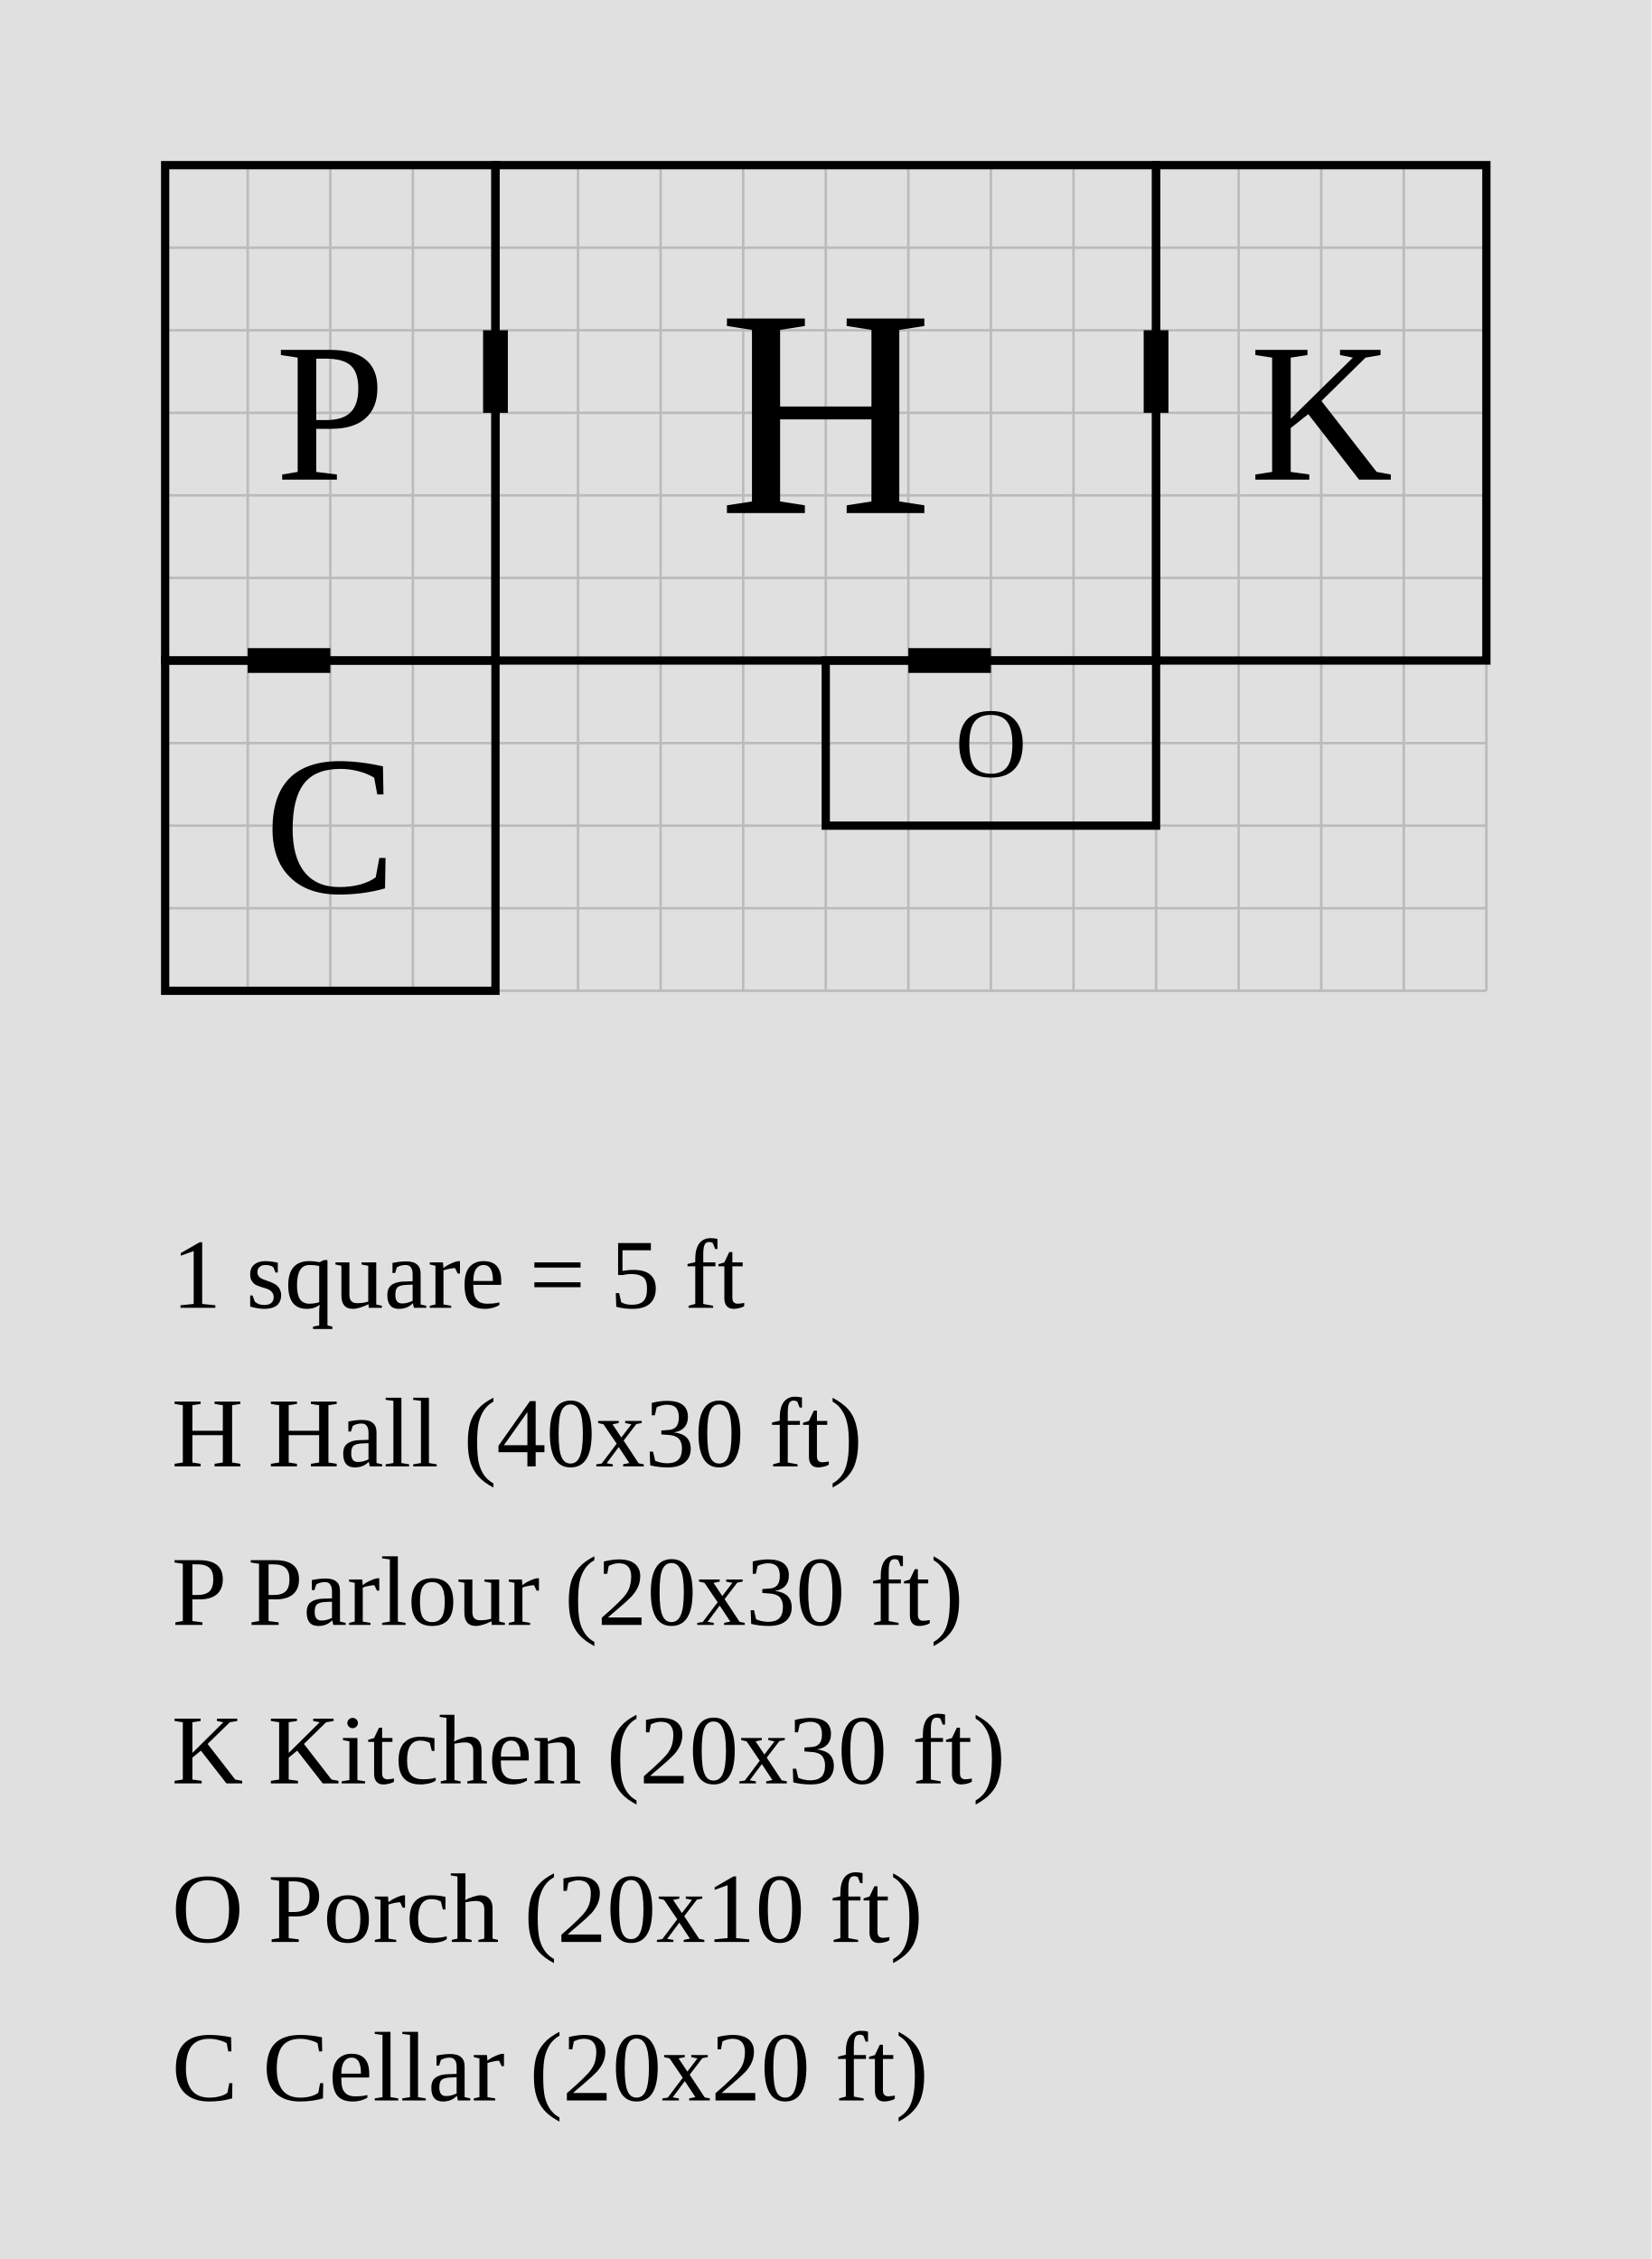
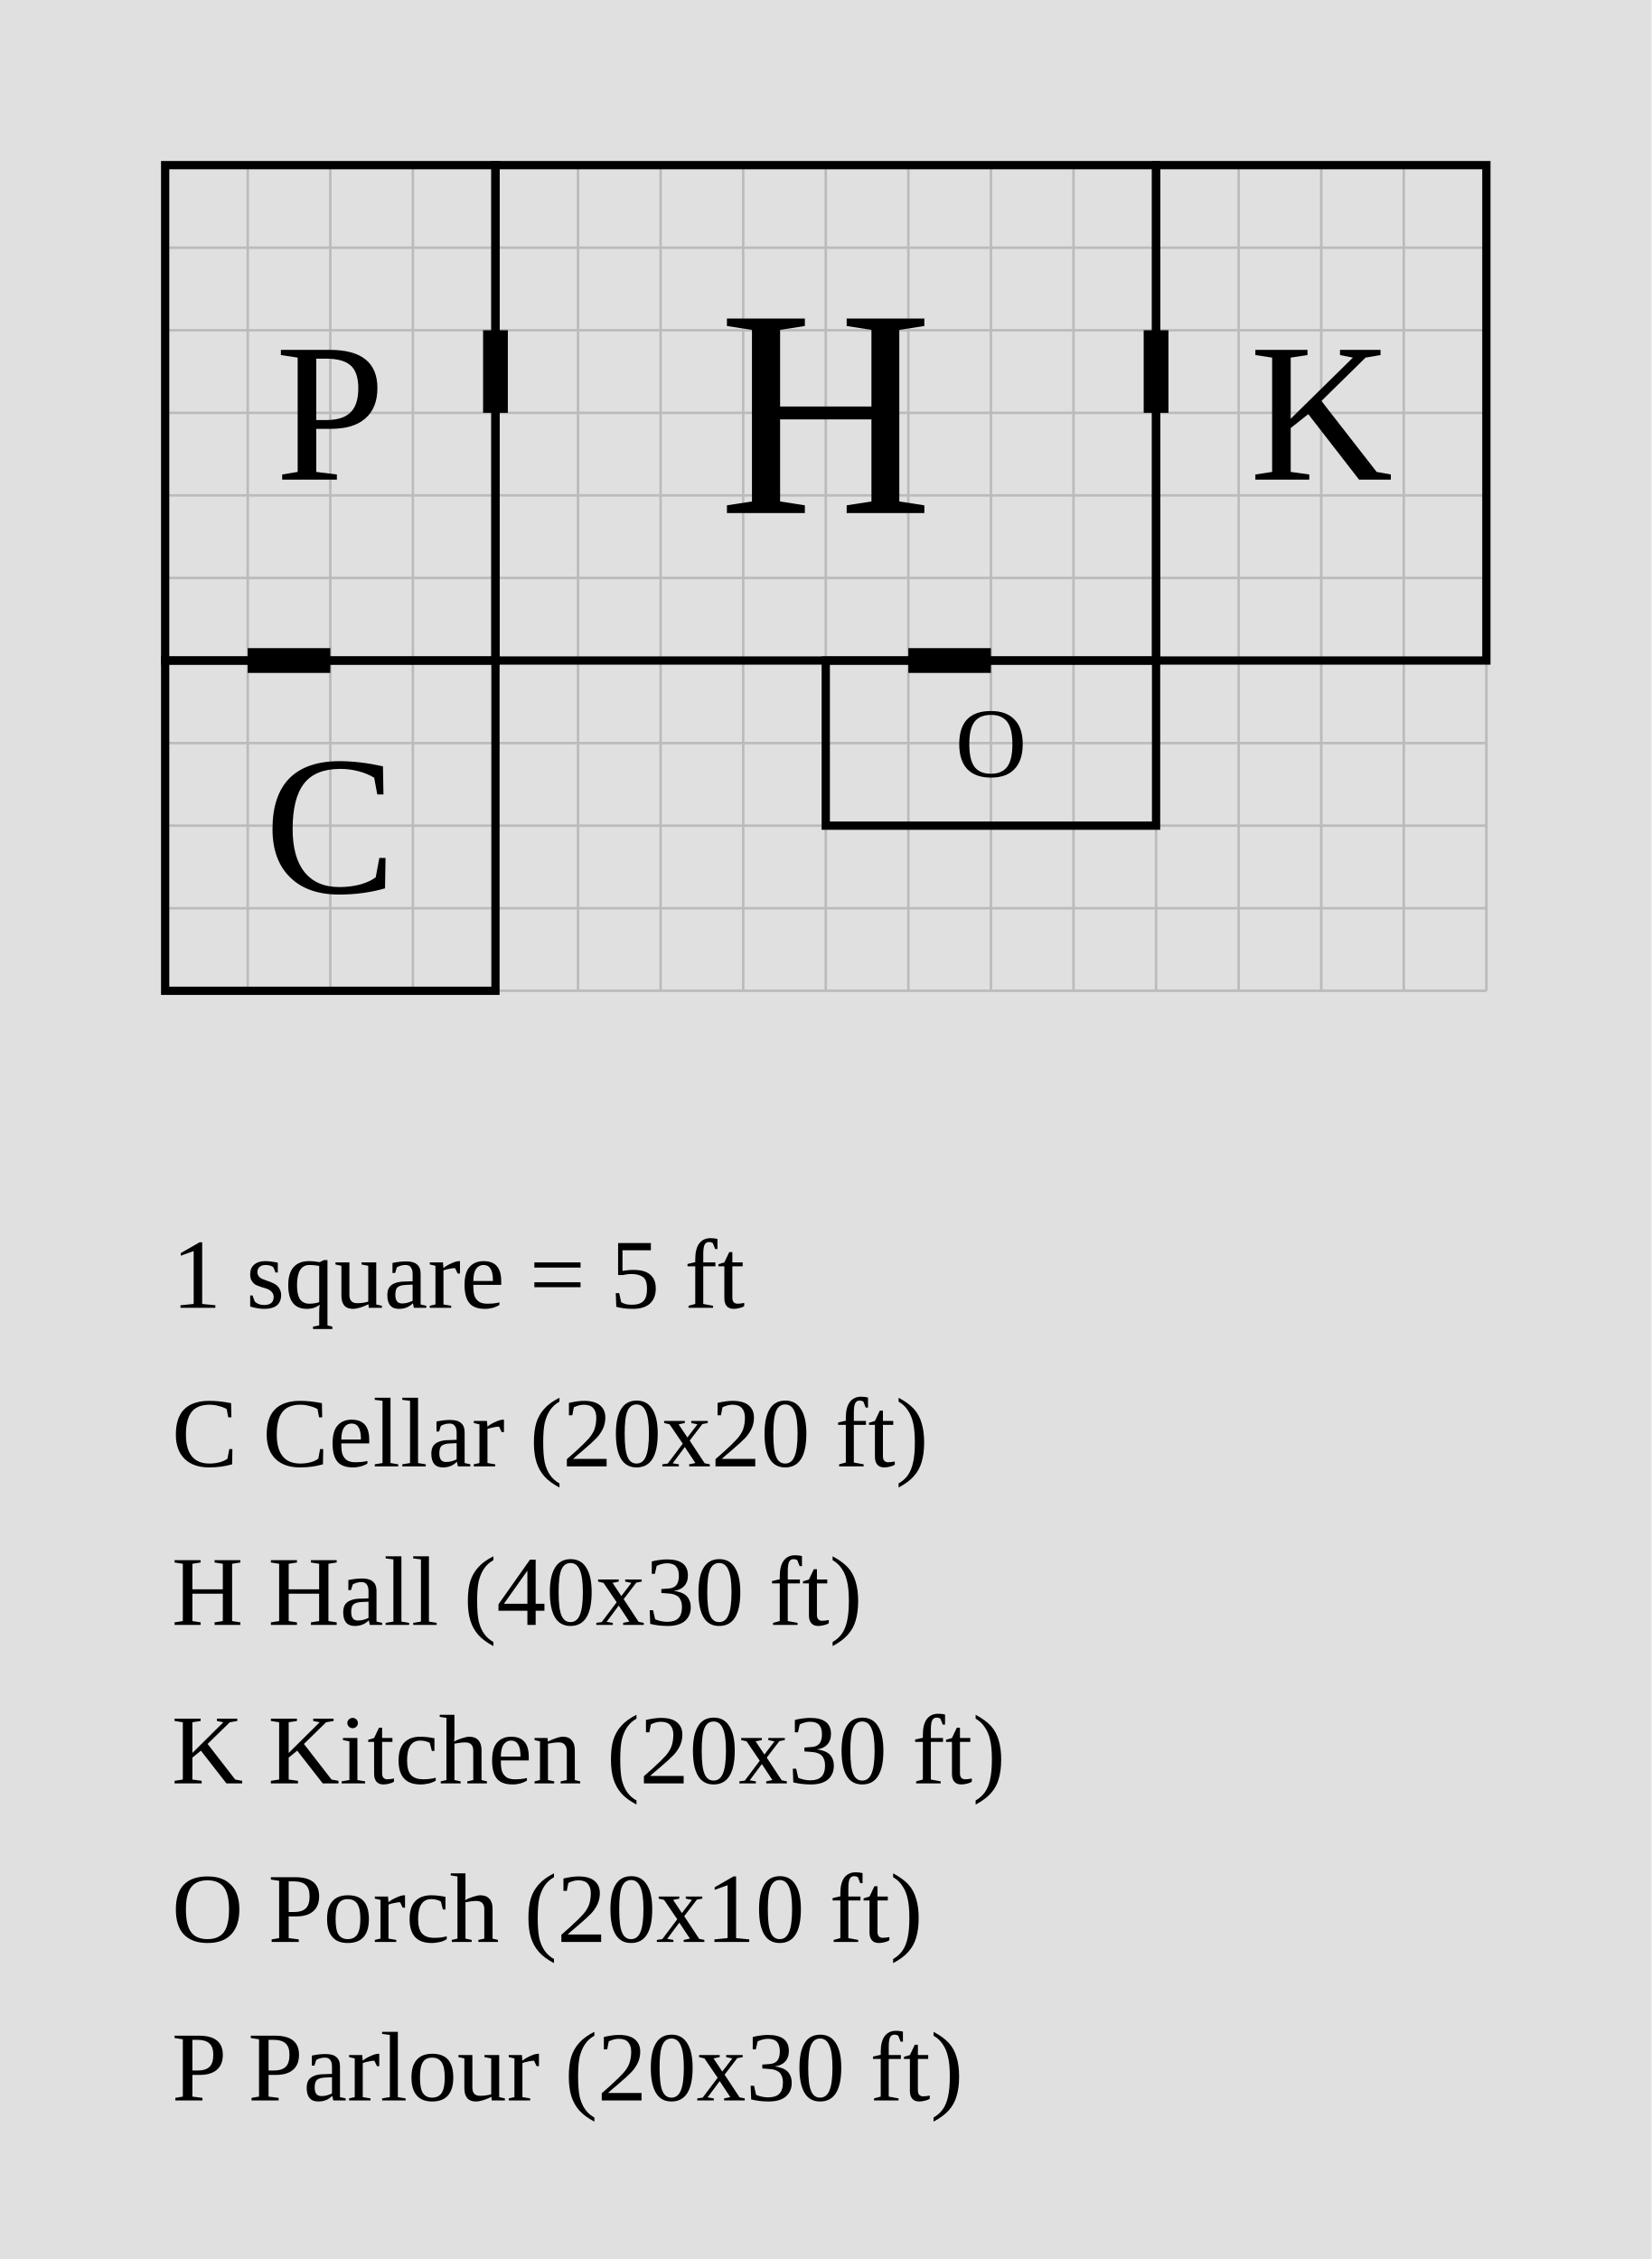
<svg xmlns="http://www.w3.org/2000/svg" width="1000" height="1368" viewBox="-30 -10 100 136.8">
  <rect x="-30" y="-10" width="100" height="136.8" fill="#e0e0e0" />
  <g stroke="#bbb" stroke-width="0.15">
    <line x1="-20" y1="0" x2="-20" y2="50" />
    <line x1="-15" y1="0" x2="-15" y2="50" />
    <line x1="-10" y1="0" x2="-10" y2="50" />
    <line x1="-5" y1="0" x2="-5" y2="50" />
    <line x1="0" y1="0" x2="0" y2="50" />
    <line x1="5" y1="0" x2="5" y2="50" />
    <line x1="10" y1="0" x2="10" y2="50" />
    <line x1="15" y1="0" x2="15" y2="50" />
    <line x1="20" y1="0" x2="20" y2="50" />
    <line x1="25" y1="0" x2="25" y2="50" />
    <line x1="30" y1="0" x2="30" y2="50" />
    <line x1="35" y1="0" x2="35" y2="50" />
    <line x1="40" y1="0" x2="40" y2="50" />
    <line x1="45" y1="0" x2="45" y2="50" />
    <line x1="50" y1="0" x2="50" y2="50" />
    <line x1="55" y1="0" x2="55" y2="50" />
    <line x1="60" y1="0" x2="60" y2="50" />
    <line x1="-20" y1="0" x2="60" y2="0" />
    <line x1="-20" y1="5" x2="60" y2="5" />
    <line x1="-20" y1="10" x2="60" y2="10" />
    <line x1="-20" y1="15" x2="60" y2="15" />
    <line x1="-20" y1="20" x2="60" y2="20" />
    <line x1="-20" y1="25" x2="60" y2="25" />
    <line x1="-20" y1="30" x2="60" y2="30" />
    <line x1="-20" y1="35" x2="60" y2="35" />
    <line x1="-20" y1="40" x2="60" y2="40" />
    <line x1="-20" y1="45" x2="60" y2="45" />
    <line x1="-20" y1="50" x2="60" y2="50" />
  </g>
+   <rect data-room="cellar" x="-20" y="30" width="20" height="20" fill="none" stroke="black" stroke-width="0.5" />
+   <text data-room="cellar" x="-10" y="40" text-anchor="middle" dominant-baseline="central" font-size="12">C</text>
  <rect data-room="hall" x="0" y="0" width="40" height="30" fill="none" stroke="black" stroke-width="0.5" />
  <text data-room="hall" x="20" y="15" text-anchor="middle" dominant-baseline="central" font-size="18">H</text>
+   <rect data-room="kitchen" x="40" y="0" width="20" height="30" fill="none" stroke="black" stroke-width="0.5" />
+   <text data-room="kitchen" x="50" y="15" text-anchor="middle" dominant-baseline="central" font-size="12">K</text>
  <rect data-room="parlour" x="-20" y="0" width="20" height="30" fill="none" stroke="black" stroke-width="0.5" />
  <text data-room="parlour" x="-10" y="15" text-anchor="middle" dominant-baseline="central" font-size="12">P</text>
-   <rect data-room="kitchen" x="40" y="0" width="20" height="30" fill="none" stroke="black" stroke-width="0.5" />
-   <text data-room="kitchen" x="50" y="15" text-anchor="middle" dominant-baseline="central" font-size="12">K</text>
  <rect data-room="porch" x="20" y="30" width="20" height="10" fill="none" stroke="black" stroke-width="0.5" />
  <text data-room="porch" x="30" y="35" text-anchor="middle" dominant-baseline="central" font-size="6">O</text>
-   <rect data-room="cellar" x="-20" y="30" width="20" height="20" fill="none" stroke="black" stroke-width="0.5" />
-   <text data-room="cellar" x="-10" y="40" text-anchor="middle" dominant-baseline="central" font-size="12">C</text>
+   <line class="door" x1="-15" y1="30" x2="-10" y2="30" stroke="black" stroke-width="1.5" />
  <line class="door" x1="0" y1="10" x2="0" y2="15" stroke="black" stroke-width="1.5" />
+   <line class="door" x1="25" y1="30" x2="30" y2="30" stroke="black" stroke-width="1.5" />
  <line class="door" x1="40" y1="10" x2="40" y2="15" stroke="black" stroke-width="1.5" />
-   <line class="door" x1="25" y1="30" x2="30" y2="30" stroke="black" stroke-width="1.5" />
-   <line class="door" x1="-15" y1="30" x2="-10" y2="30" stroke="black" stroke-width="1.5" />
  <text class="scale" x="-19.6" y="69.2" font-size="6">1 square = 5 ft</text>
-   <text class="key" x="-19.6" y="78.8" font-size="6">H  Hall  (40x30 ft)</text>
-   <text class="key" x="-19.6" y="88.4" font-size="6">P  Parlour  (20x30 ft)</text>
+   <text class="key" x="-19.6" y="78.8" font-size="6">C  Cellar  (20x20 ft)</text>
+   <text class="key" x="-19.6" y="88.4" font-size="6">H  Hall  (40x30 ft)</text>
  <text class="key" x="-19.6" y="98" font-size="6">K  Kitchen  (20x30 ft)</text>
  <text class="key" x="-19.6" y="107.6" font-size="6">O  Porch  (20x10 ft)</text>
-   <text class="key" x="-19.6" y="117.2" font-size="6">C  Cellar  (20x20 ft)</text>
+   <text class="key" x="-19.6" y="117.2" font-size="6">P  Parlour  (20x30 ft)</text>
</svg>
